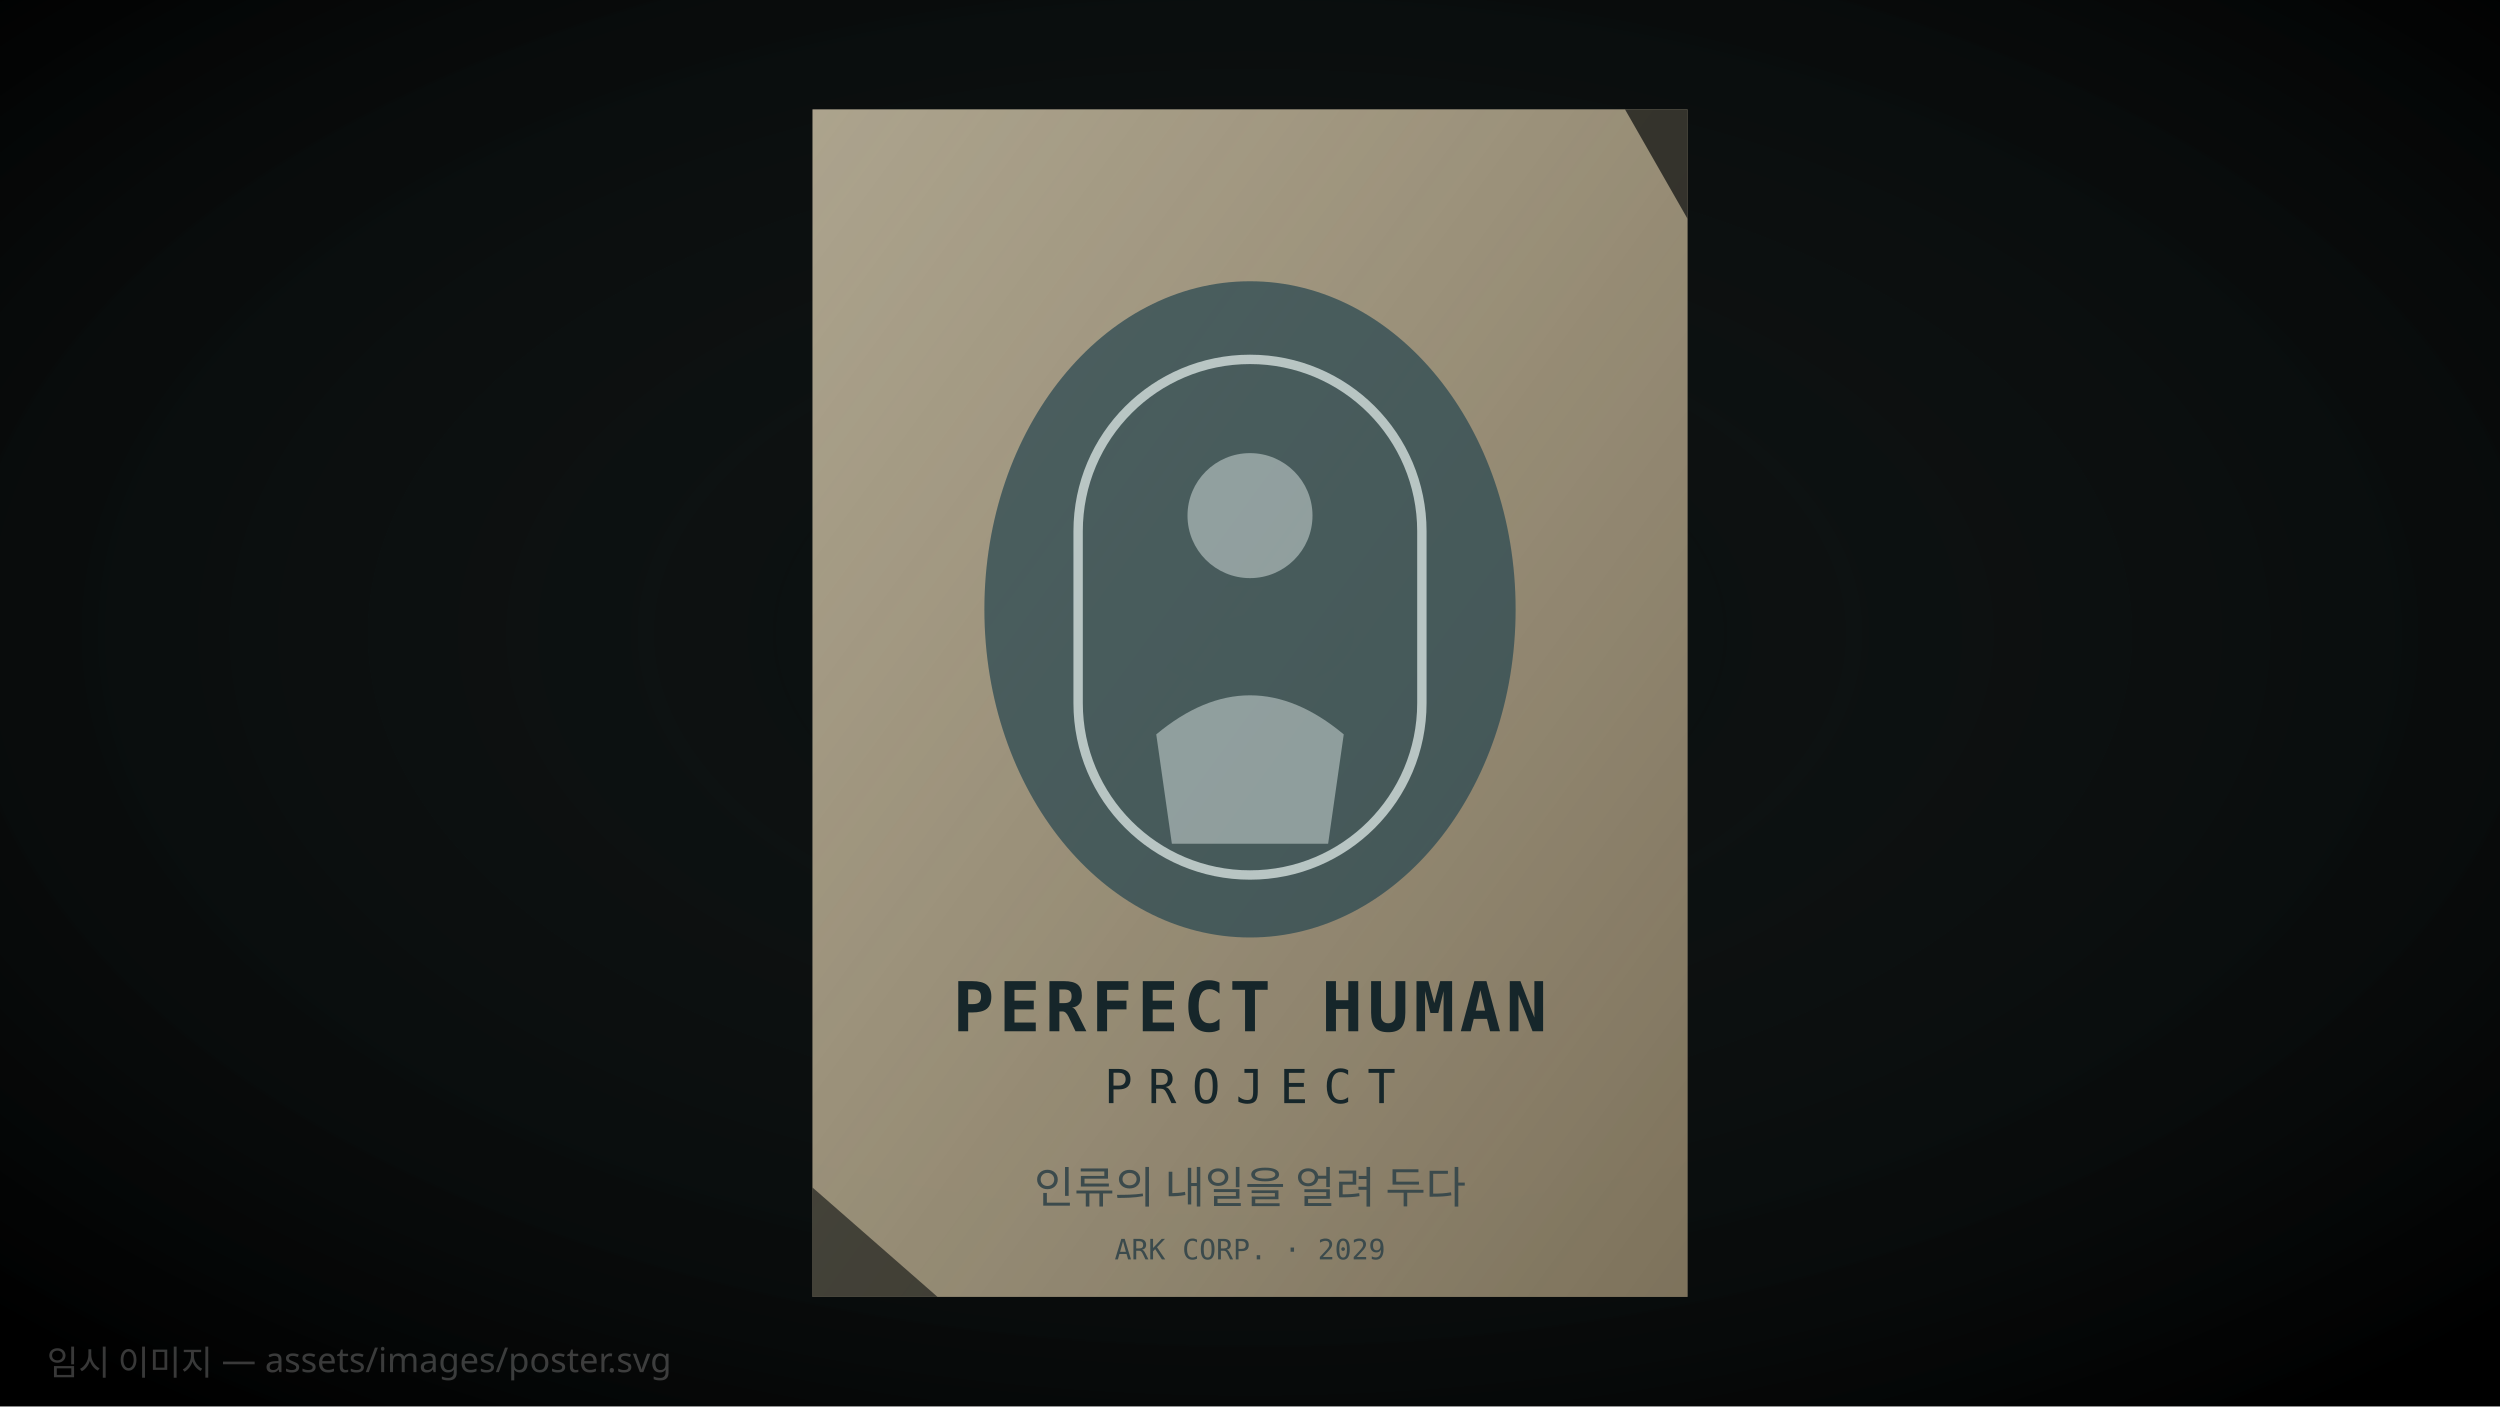
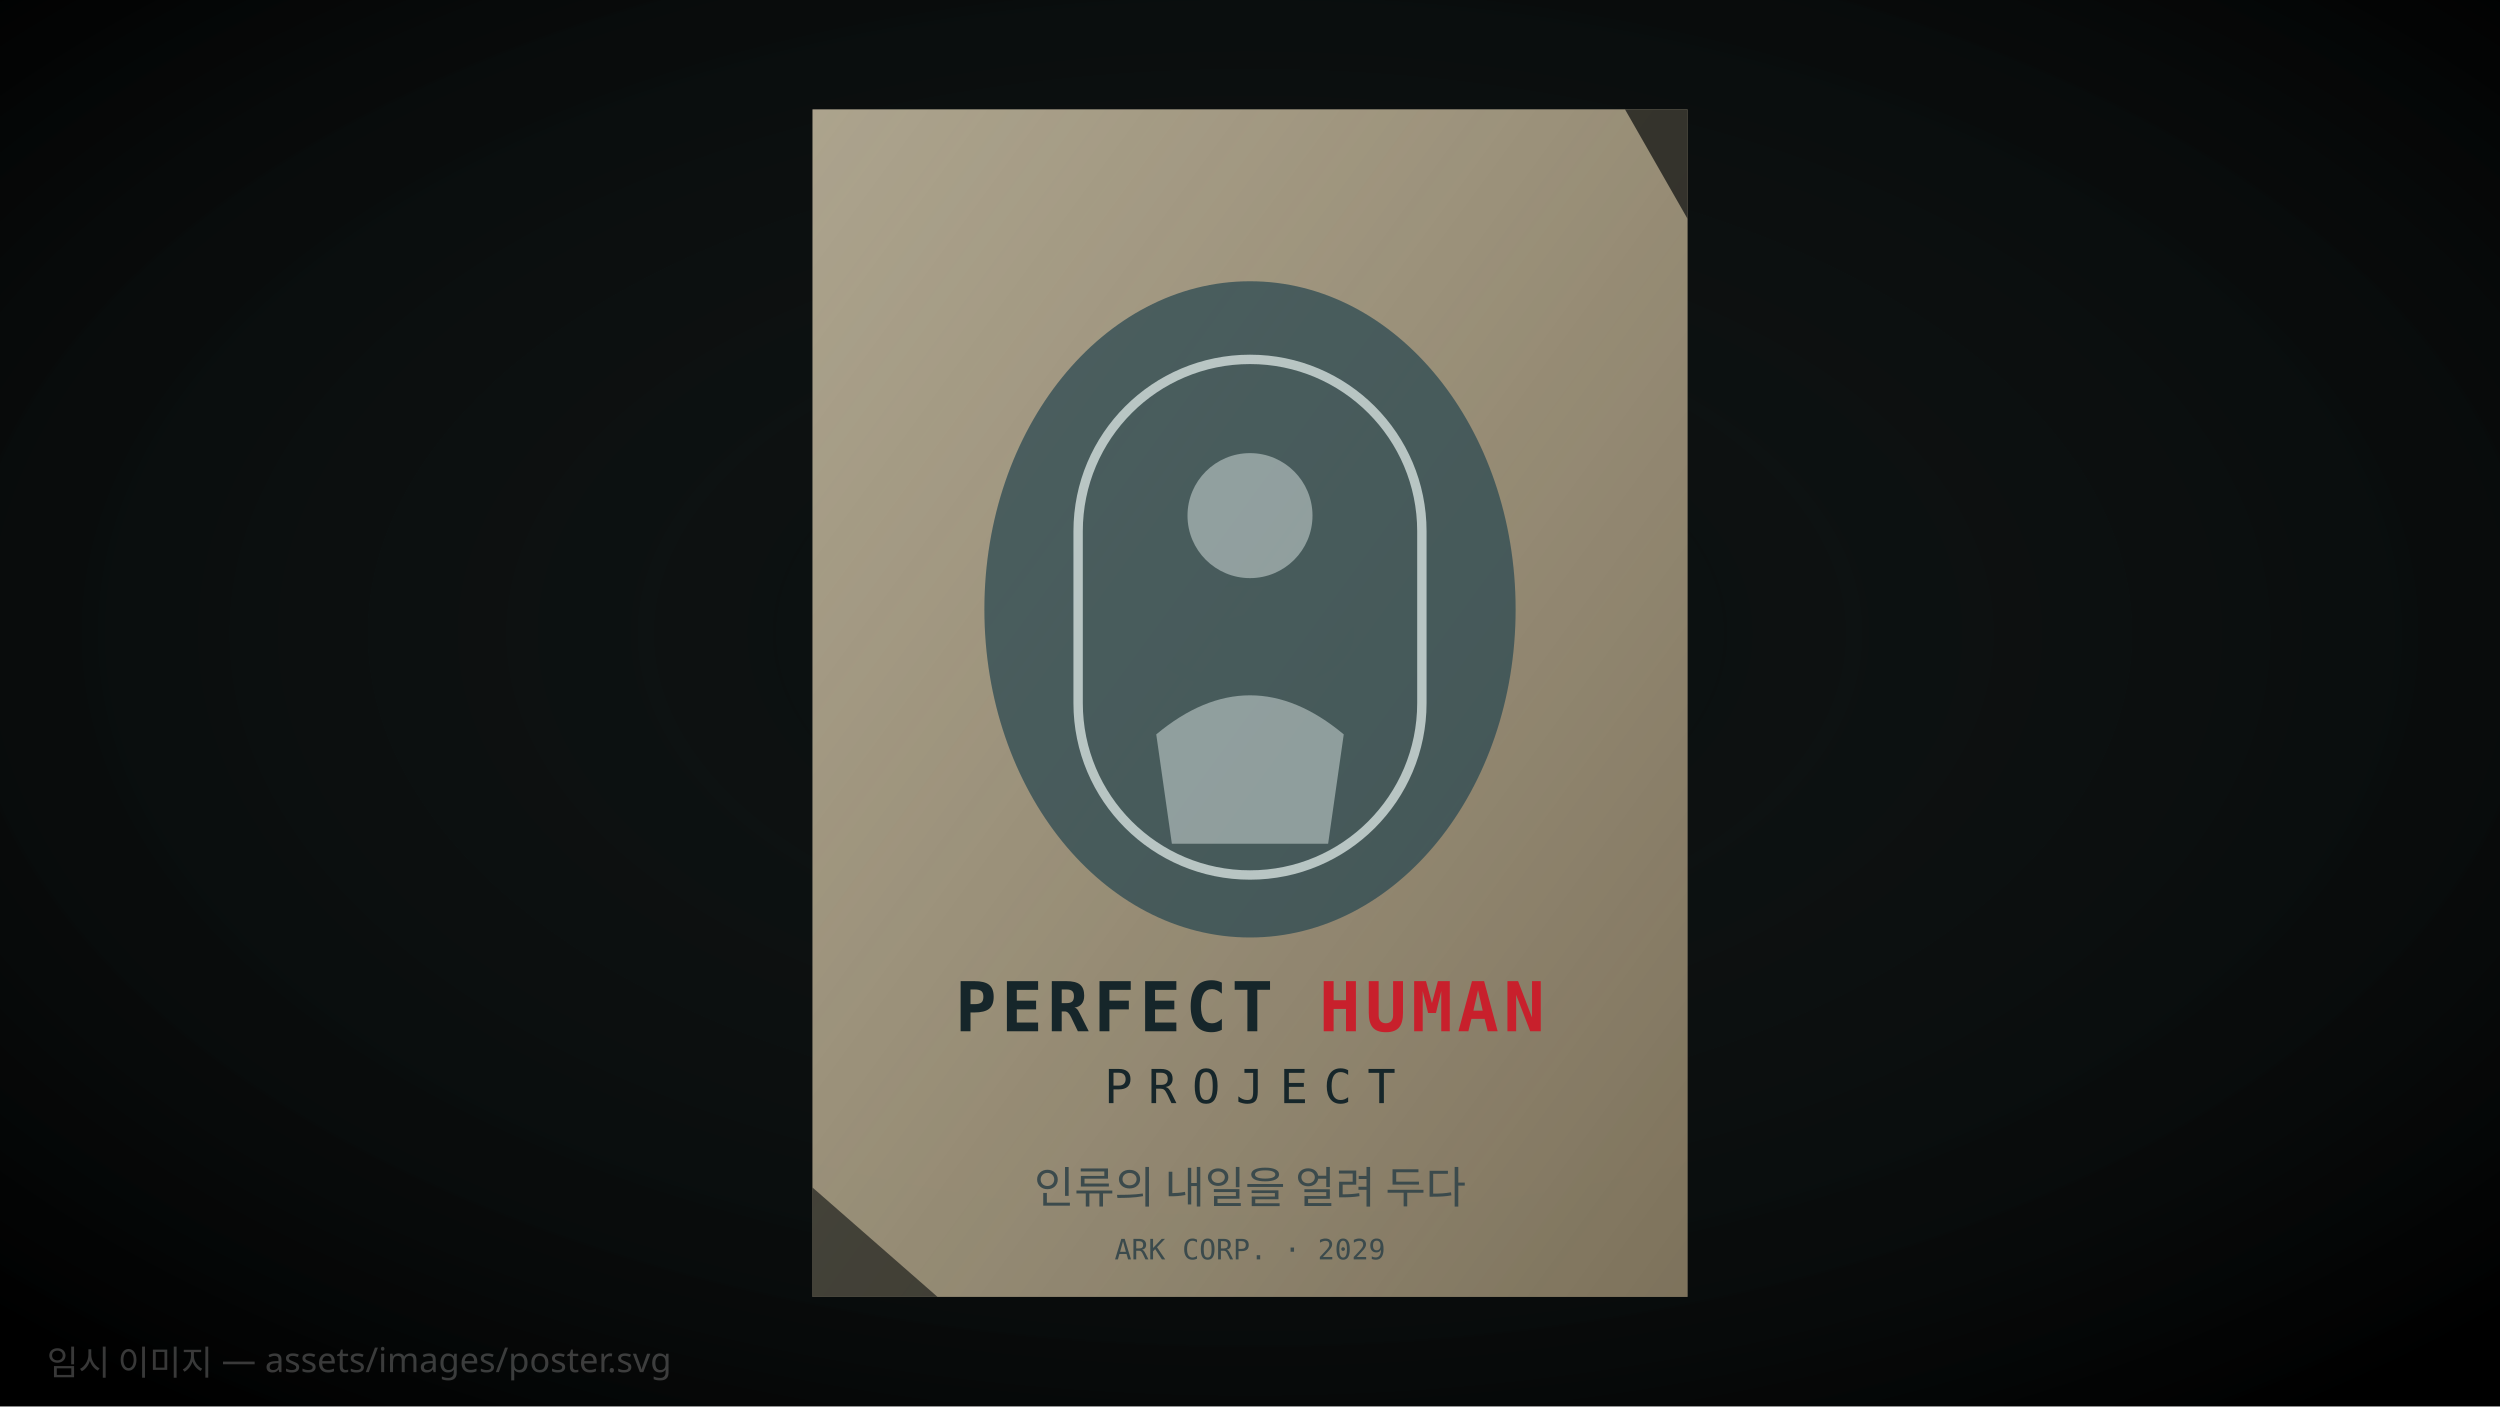
<svg xmlns="http://www.w3.org/2000/svg" width="1600" height="900" viewBox="0 0 1600 900">
  <defs>
    <radialGradient id="v" cx="50%" cy="45%" r="70%">
      <stop offset="0" stop-color="#1b2626" stop-opacity="0" />
      <stop offset="1" stop-color="#000" />
    </radialGradient>
    <linearGradient id="age" x1="0" y1="0" x2="1" y2="1">
      <stop offset="0" stop-color="#5a4a2a" stop-opacity=".1" />
      <stop offset="1" stop-color="#3a2a12" stop-opacity=".45" />
    </linearGradient>
  </defs>
  <rect width="1600" height="900" fill="#0a0d0d" />
  <rect x="0" y="0" width="1600" height="900" fill="url(#v)" />
  <rect x="520" y="70" width="560" height="760" fill="#cfc6ae" opacity=".86" />
  <rect x="520" y="70" width="560" height="760" fill="url(#age)" />
  <ellipse cx="800" cy="390" rx="170" ry="210" fill="#2c4a52" opacity=".75" />
  <rect x="690" y="230" width="220" height="330" rx="110" fill="none" stroke="#e8f2f0" stroke-width="6" opacity=".7" />
  <circle cx="800" cy="330" r="40" fill="#e8f2f0" opacity=".45" />
  <path d="M740 470 Q800 420 860 470 L850 540 L750 540 Z" fill="#e8f2f0" opacity=".45" />
-   <text x="800" y="660" fill="#16262a" font-family="'Nanum Gothic Coding', monospace" font-size="44" font-weight="bold" text-anchor="middle" letter-spacing="3">PERFECT HUMAN</text>
+   <text x="800" y="660" fill="#16262a" font-family="'Nanum Gothic Coding', monospace" font-size="44" font-weight="bold" text-anchor="middle" letter-spacing="3">PERFECT <tspan fill="#c8202c">HUMAN</tspan>
+   </text>
  <text x="800" y="706" fill="#16262a" font-family="'Nanum Gothic Coding', monospace" font-size="30" text-anchor="middle" letter-spacing="10">PROJECT</text>
  <text x="800" y="770" fill="#3b4a4c" font-family="'Nanum Myeongjo', serif" font-size="28" text-anchor="middle">인류의 내일을 얼려 두다</text>
  <text x="800" y="806" fill="#3b4a4c" font-family="'Nanum Gothic Coding', monospace" font-size="18" text-anchor="middle">ARK CORP. · 2029</text>
  <path d="M1040 70 L1080 70 L1080 140 Z" fill="#0a0d0d" opacity=".7" />
  <path d="M520 760 L520 830 L600 830 Z" fill="#0a0d0d" opacity=".6" />
  <text x="30" y="880" fill="#fff" opacity=".22" font-family="'Nanum Gothic', 'Apple SD Gothic Neo', sans-serif" font-size="22">임시 이미지 — assets/images/poster.svg</text>
</svg>
